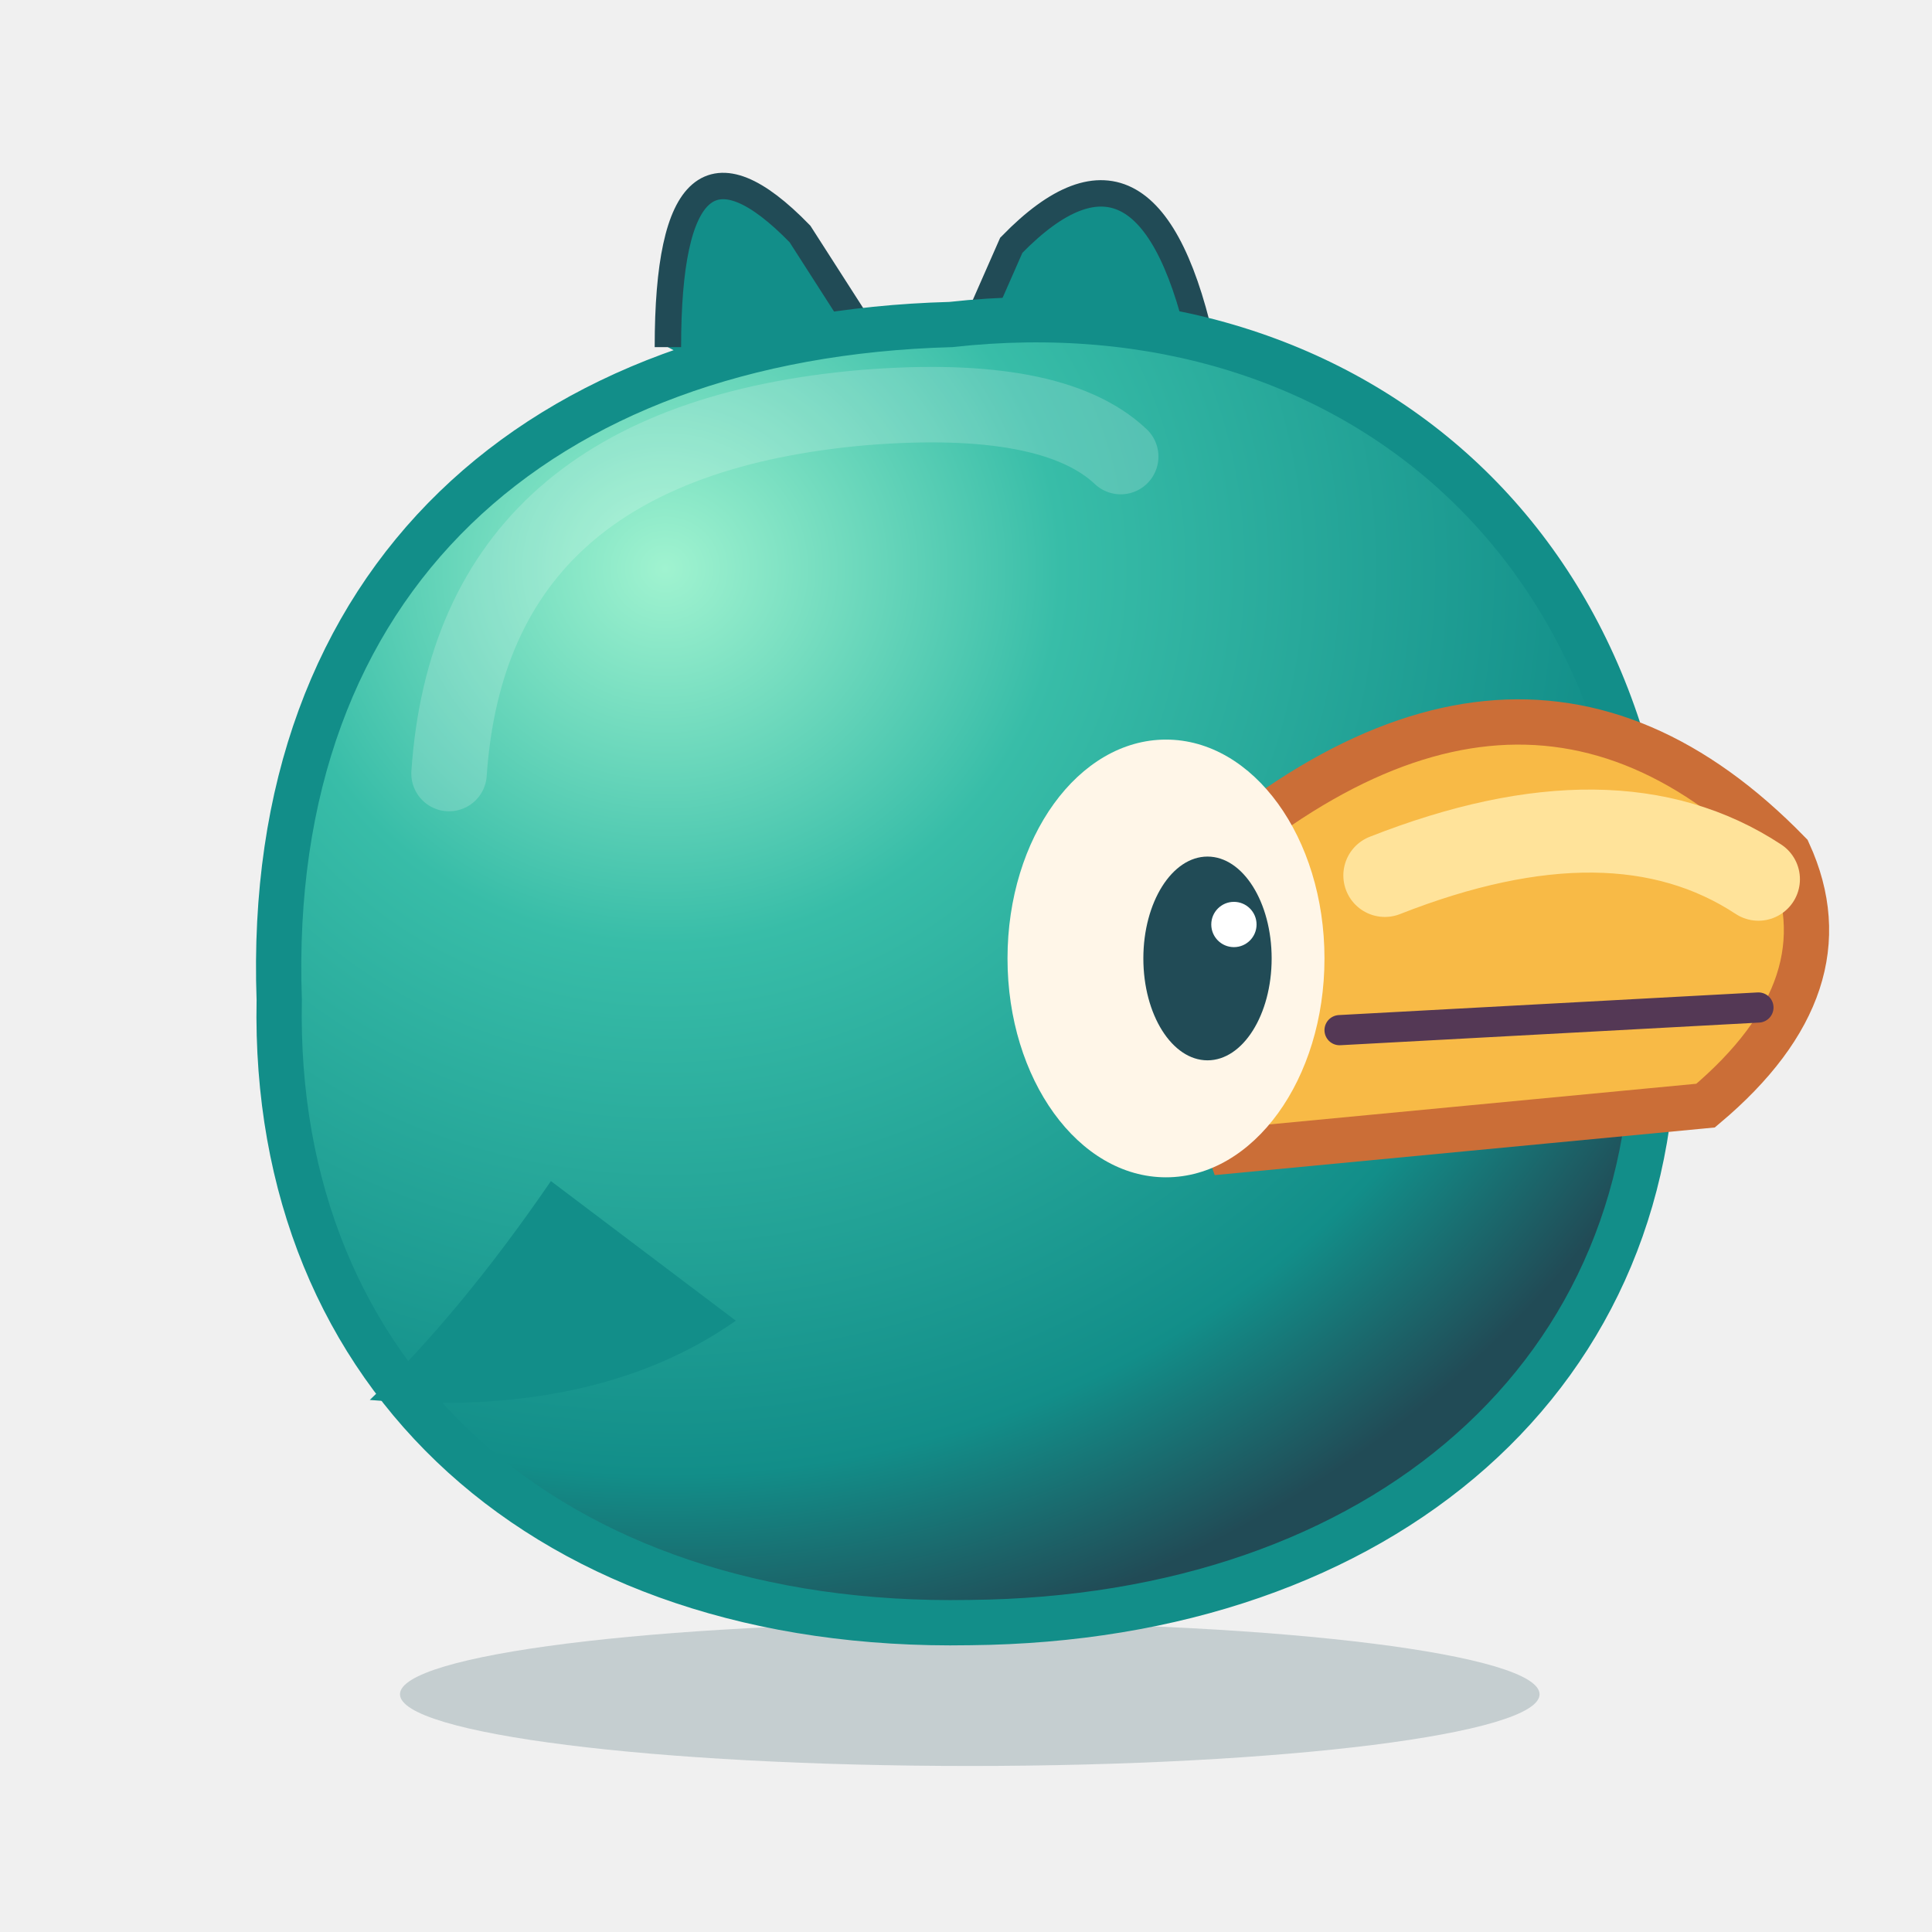
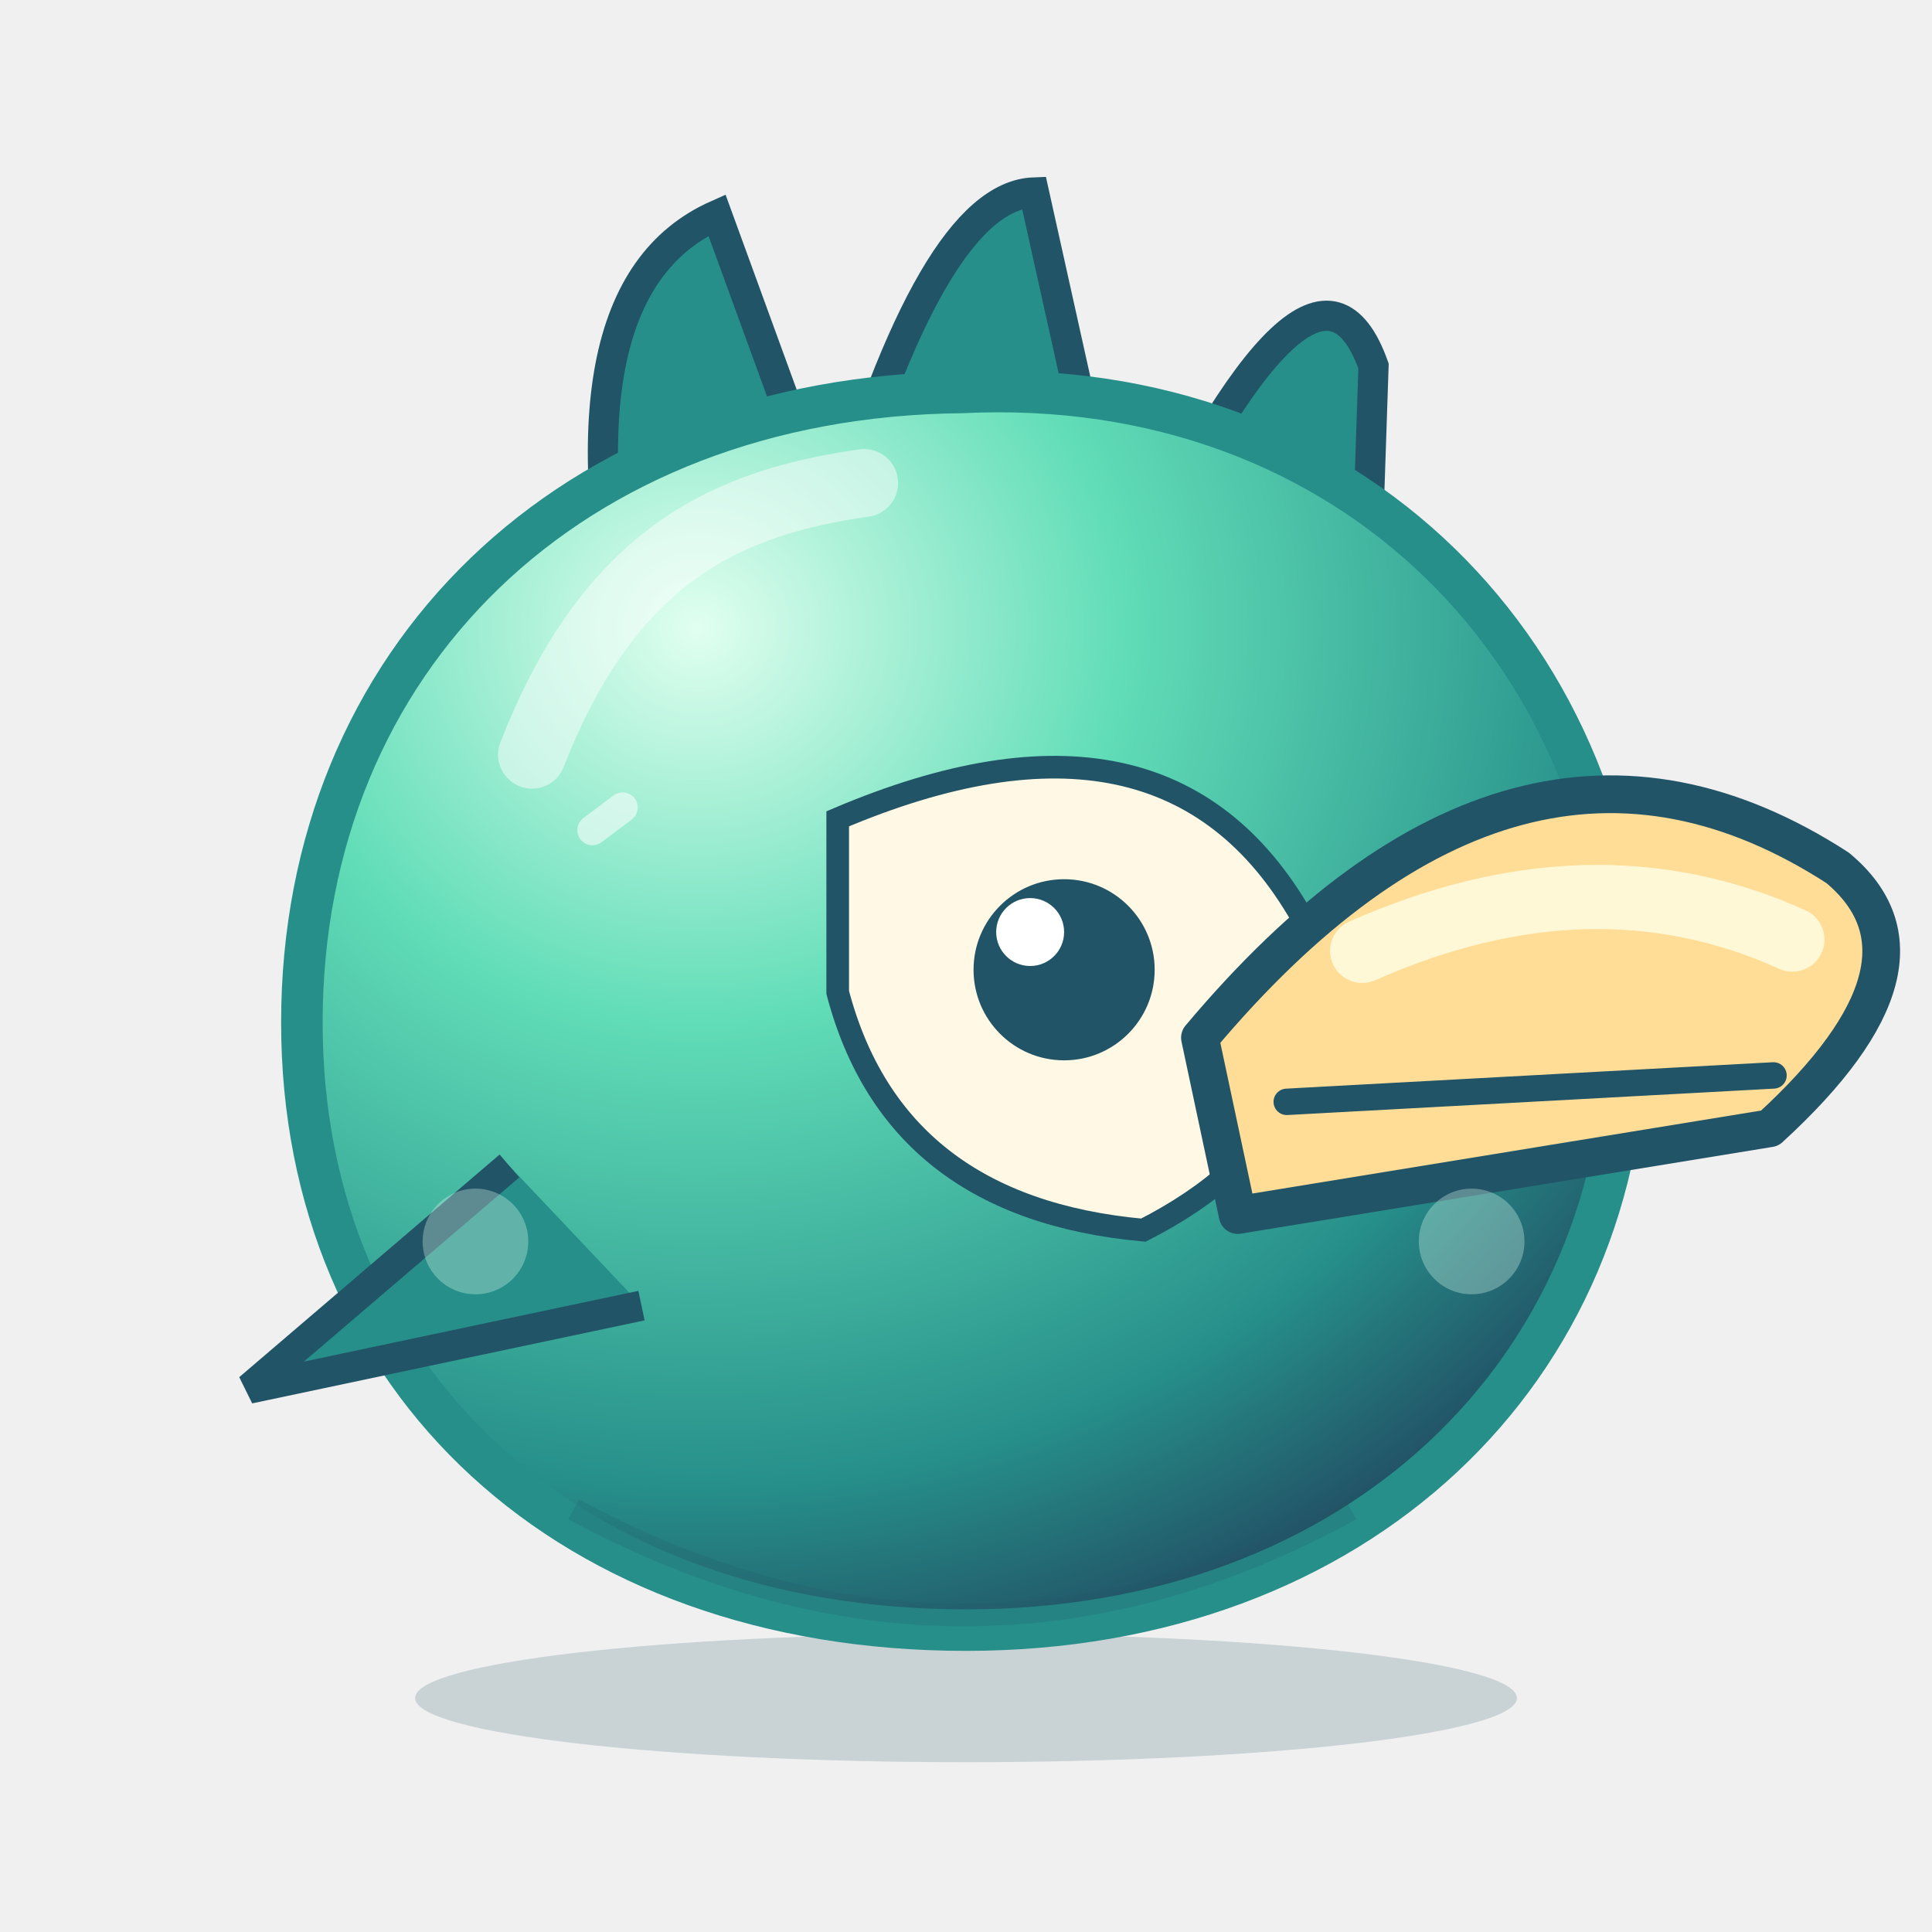
- <svg xmlns="http://www.w3.org/2000/svg" width="512" height="512" viewBox="0 0 512 512">
+ <svg xmlns="http://www.w3.org/2000/svg" width="256" height="256" viewBox="0 0 512 512">
  <defs>
-     <radialGradient id="body" cx="28%" cy="19%" r="85%">
-       <stop offset="0" stop-color="#A0F3D0" />
-       <stop offset=".34" stop-color="#38BDA8" />
-       <stop offset=".82" stop-color="#128E89" />
-       <stop offset="1" stop-color="#214B56" />
+     <radialGradient id="coat" cx="30%" cy="19%" r="86%">
+       <stop stop-color="#E1FFF0" />
+       <stop offset=".37" stop-color="#61DDB7" />
+       <stop offset=".81" stop-color="#268F8A" />
+       <stop offset="1" stop-color="#225467" />
    </radialGradient>
-     <linearGradient id="shine" x1="0" y1="0" x2=".75" y2="1">
-       <stop stop-color="#FFFFFF" stop-opacity=".64" />
+     <radialGradient id="glow" cx="38%" cy="26%" r="68%">
+       <stop stop-color="#FFFFFF" stop-opacity=".34" />
      <stop offset="1" stop-color="#FFFFFF" stop-opacity="0" />
-     </linearGradient>
+     </radialGradient>
  </defs>
-   <ellipse cx="257" cy="449" rx="151" ry="19" fill="#214B56" opacity=".21" />
-   <path d="M177 92Q177 26 212 62L246 115 268 65Q305 27 319 94L325 172" fill="#128E89" stroke="#214B56" stroke-width="7" />
-   <path d="M252 86C360 74 444 148 438 267C442 364 366 429 257 430C145 432 72 365 74 265C70 153 143 89 252 86Z" fill="url(#body)" stroke="#128E89" stroke-width="12" />
-   <path d="M119 205Q125 117 229 108Q279 104 297 121" fill="none" stroke="#FFFFFF" stroke-width="20" opacity=".18" stroke-linecap="round" />
-   <path d="M304 243Q399 149 474 226Q490 261 452 293L326 305Z" fill="#F8BA46" stroke="#CB6E37" stroke-width="12" />
-   <path d="M367 232Q428 208 466 233" stroke="#FFE39A" stroke-width="22" fill="none" stroke-linecap="round" />
-   <path d="M355 273L466 267" stroke="#543855" stroke-width="8" stroke-linecap="round" />
-   <ellipse cx="309" cy="254" rx="42" ry="58" fill="#FFF6E8" />
-   <ellipse cx="320" cy="254" rx="17" ry="27" fill="#214B56" />
-   <circle cx="327" cy="245" r="6" fill="#FFFFFF" />
-   <path d="M146 313Q122 348 98 371Q158 376 195 350" fill="#128E89" />
+   <ellipse cx="256" cy="450" rx="146" ry="17" fill="#225467" opacity=".19" />
+   <path d="M167 177Q145 77 190 57l31 85q26-90 53-91l24 108Q348 52 364 97l-3 89Z" fill="#268F8A" stroke="#225467" stroke-width="8" />
+   <path d="M255 104C358 99 431 174 431 271C431 363 360 432 256 432C151 432 80 366 80 271C80 175 151 105 255 104Z" fill="url(#coat)" stroke="#268F8A" stroke-width="11" />
+   <path d="M141 200C162 146 194 133 229 128" stroke="#FFFFFF" stroke-opacity=".48" stroke-width="18" fill="none" stroke-linecap="round" />
+   <path d="M157 220L165 214" stroke="#FFFFFF" stroke-width="8" stroke-linecap="round" opacity=".55" />
+   <path d="M222 217Q309 180 345 243Q358 298 303 326Q237 320 222 263Z" fill="#FFF8E5" stroke="#225467" stroke-width="6" />
+   <circle cx="282" cy="257" r="24" fill="#225467" />
+   <circle cx="273" cy="247" r="9" fill="white" />
+   <path d="M318 275Q402 175 487 230Q517 255 469 299L328 322Z" fill="#FFDD96" stroke="#225467" stroke-width="10" stroke-linejoin="round" />
+   <path d="M361 252Q422 225 475 249" fill="none" stroke="#FFF8D6" stroke-width="17" stroke-linecap="round" />
+   <path d="M341 292L470 285" stroke="#225467" stroke-width="7" stroke-linecap="round" />
+   <path d="M135 309L66 368l104-22" fill="#268F8A" stroke="#225467" stroke-width="8" />
+   <path d="M152 400Q256 456 358 400" stroke="#225467" stroke-opacity=".18" stroke-width="6" fill="none" />
+   <circle cx="126" cy="329" r="14" fill="#E1FFF0" opacity=".32" />
+   <circle cx="390" cy="329" r="14" fill="#E1FFF0" opacity=".32" />
</svg>
